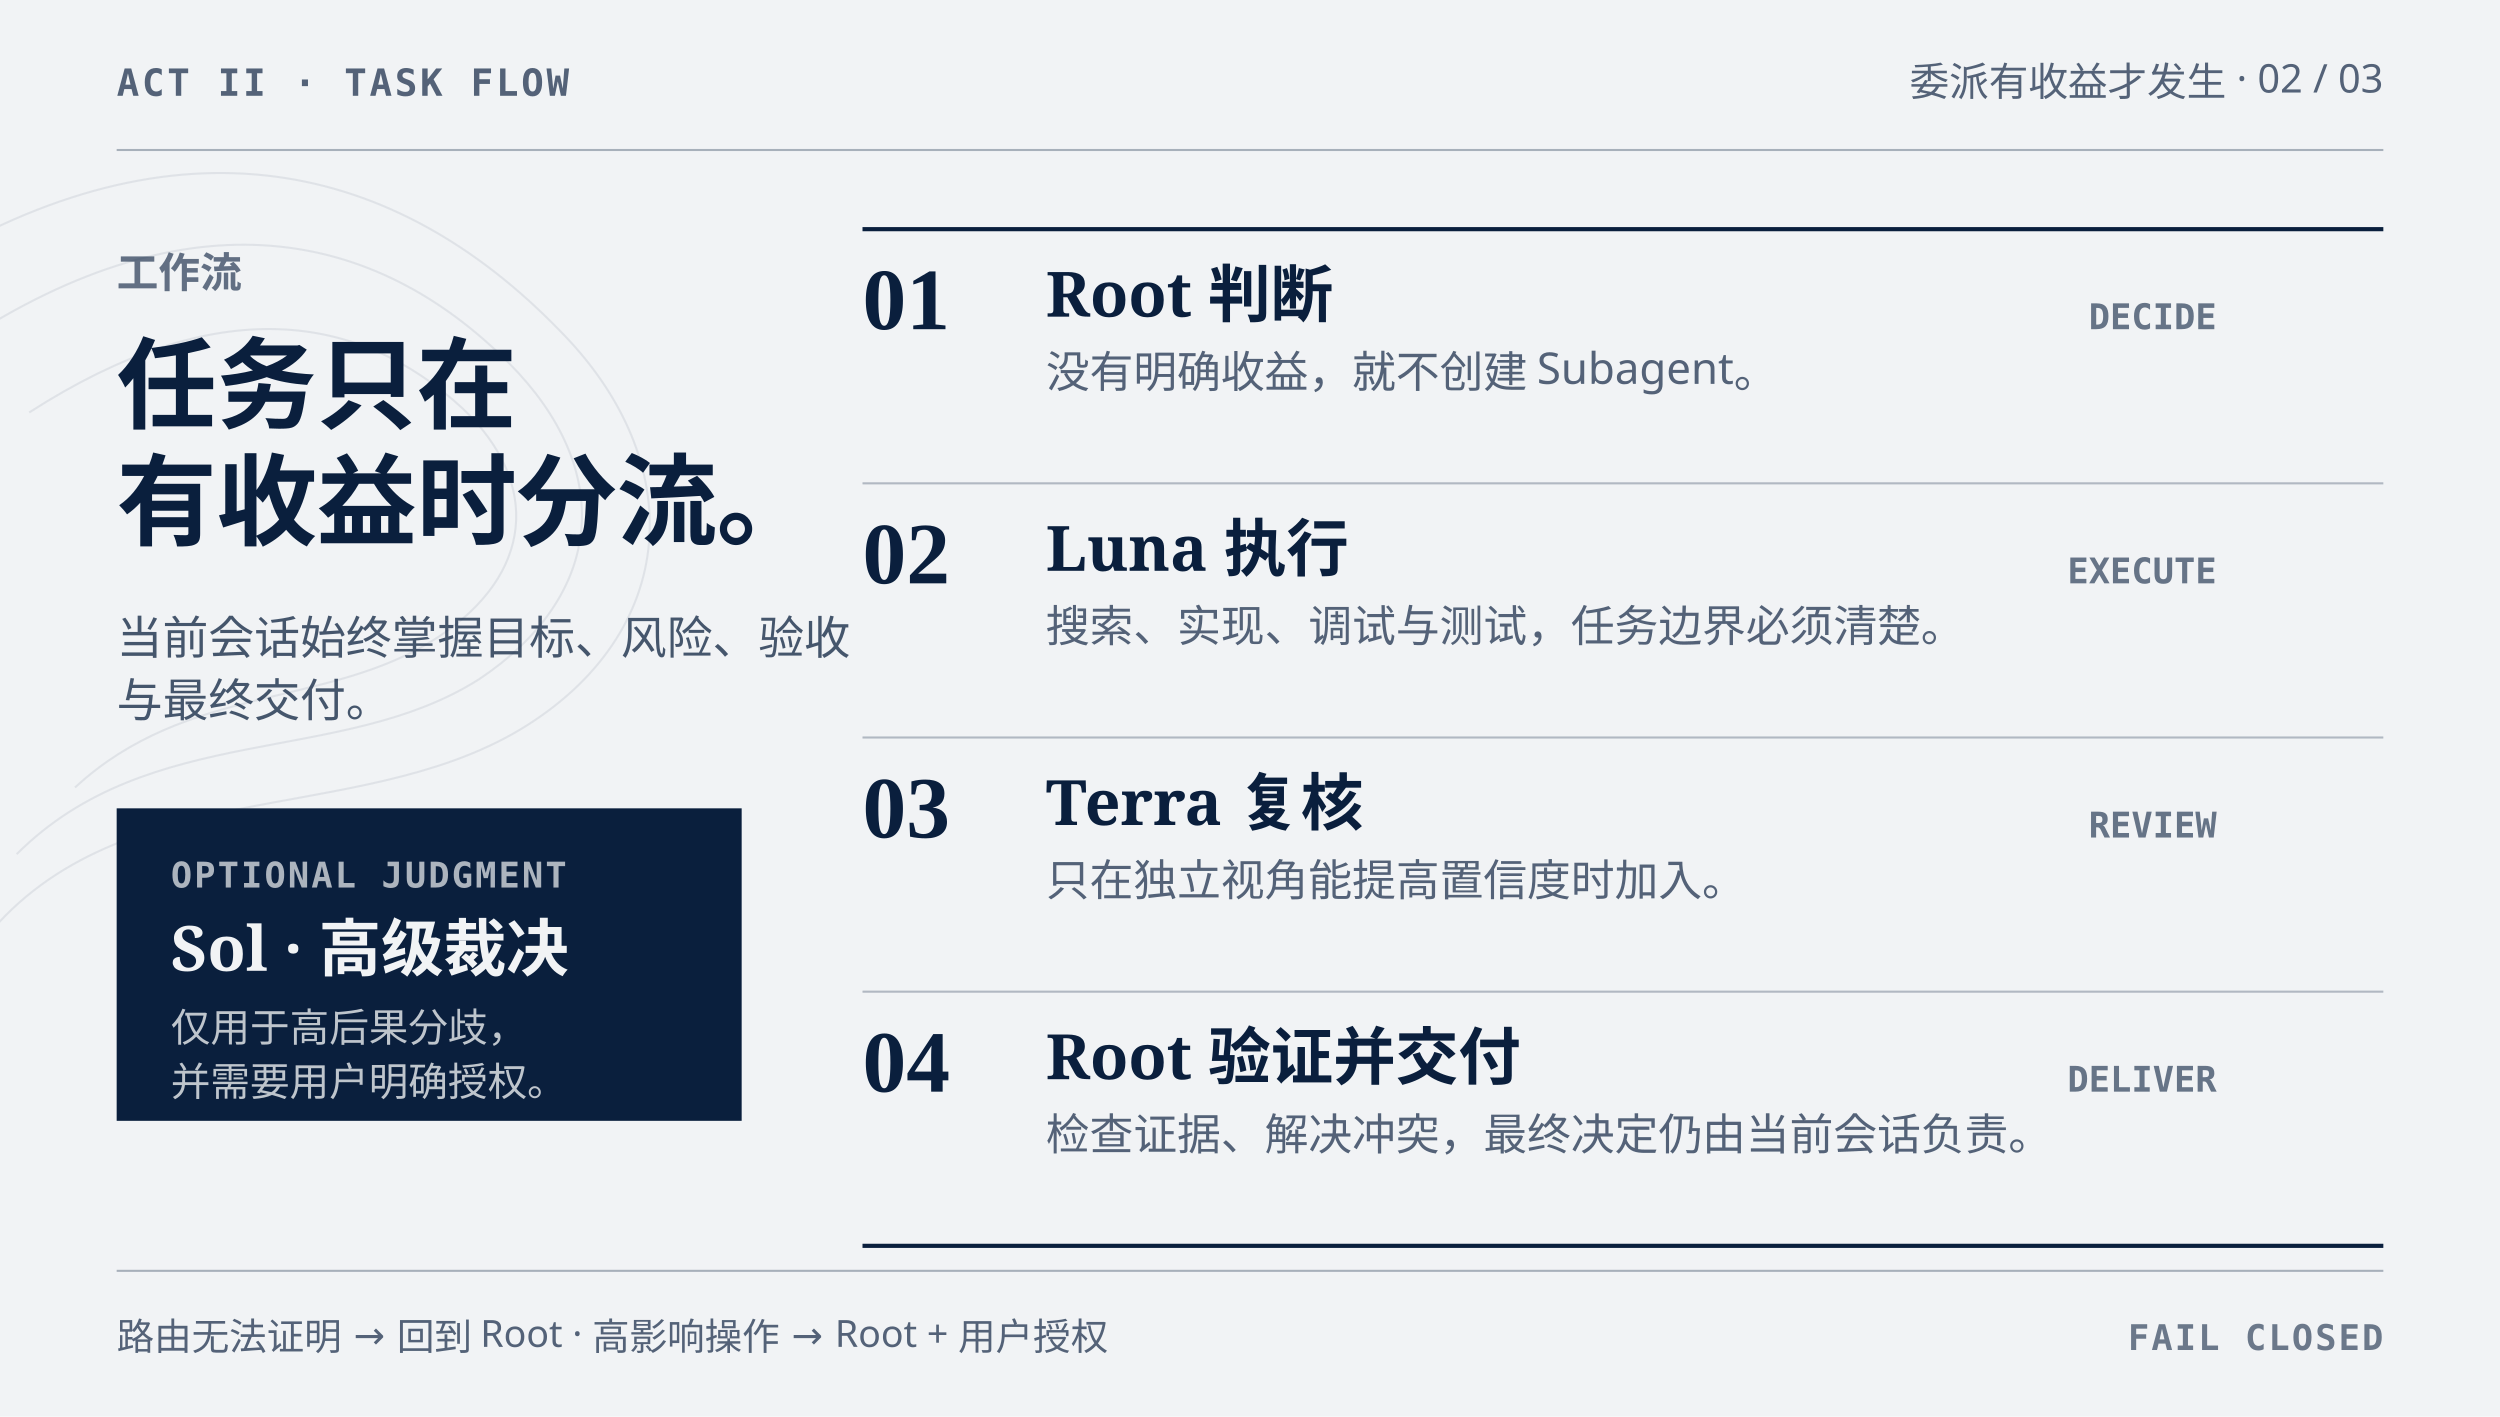
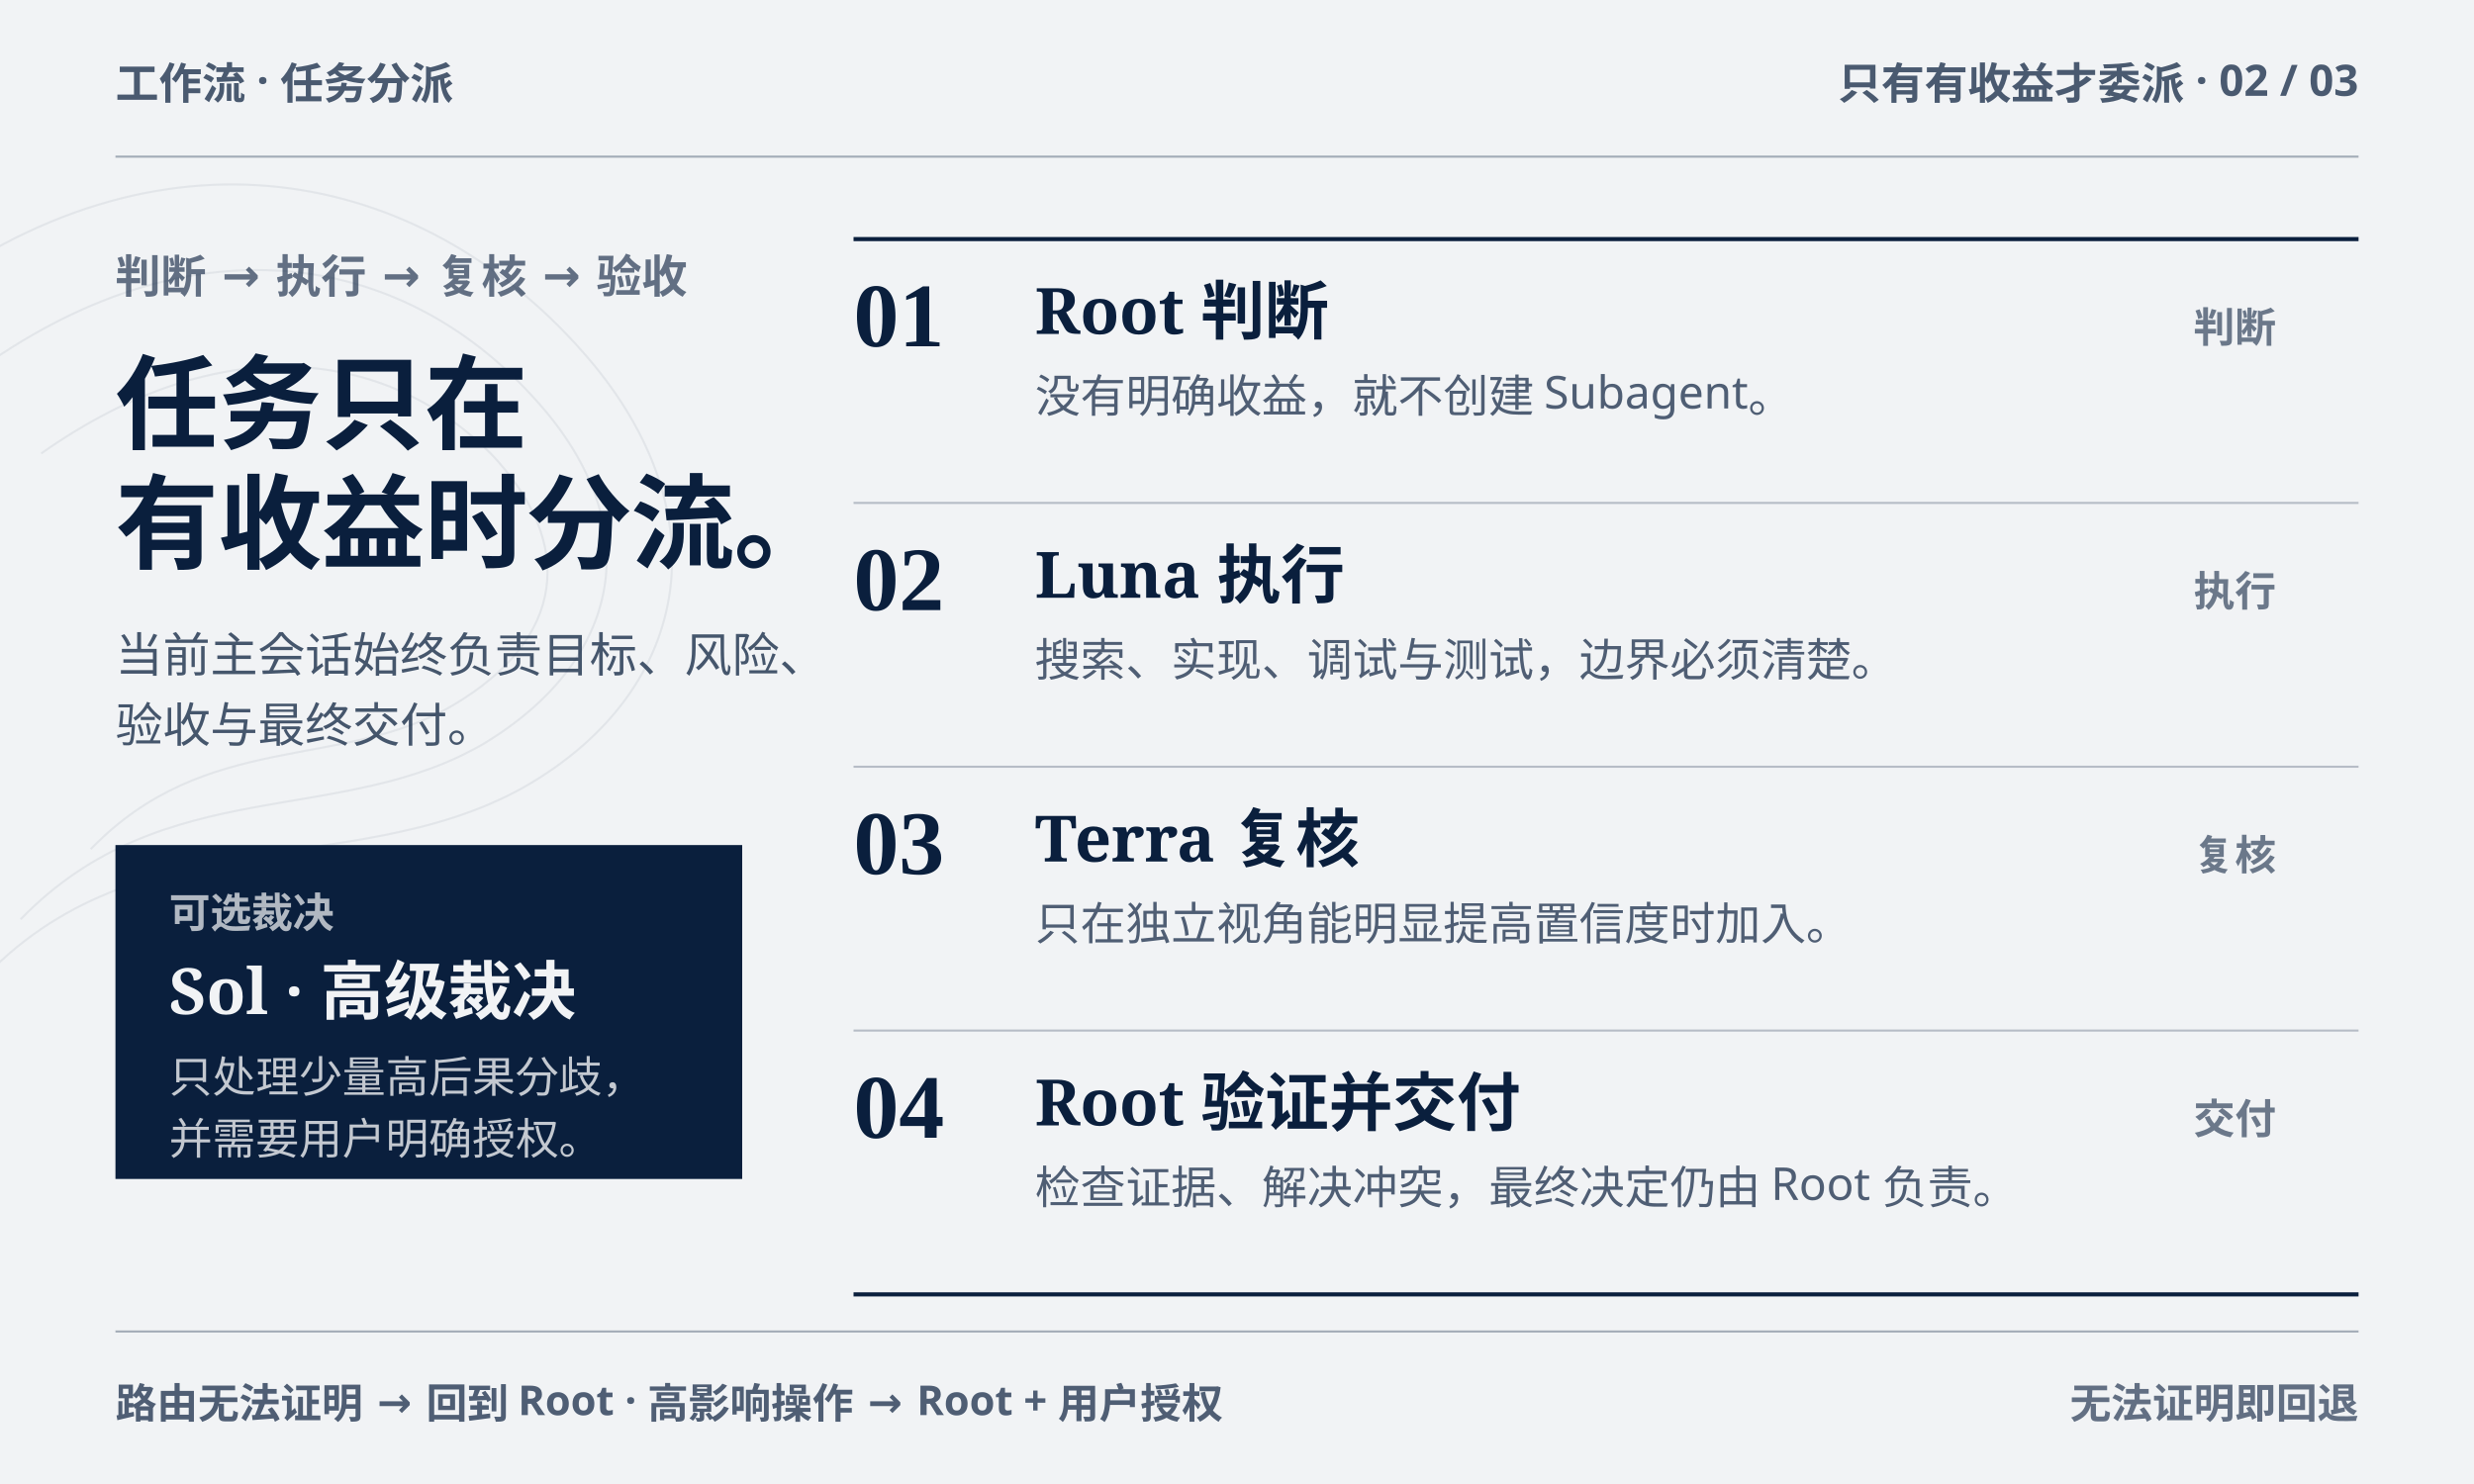
- <svg xmlns="http://www.w3.org/2000/svg" width="1200" height="680" viewBox="0 0 1200 680" role="img" aria-labelledby="title desc">
-   <rect width="1200" height="680" fill="#f1f3f5" />
-   <g fill="none" stroke="#0a1f3d" stroke-width="1" opacity="0.08">
-     <path d="M-40 130 C86 52 190 78 268 158 C332 222 326 304 250 350 C170 398 54 370 -10 454" />
-     <path d="M-18 164 C92 92 180 110 244 174 C296 226 290 286 230 326 C164 368 72 346 8 410" />
-     <path d="M14 198 C104 140 172 150 222 196 C260 232 256 276 210 306 C158 340 90 328 36 378" />
+ <svg xmlns="http://www.w3.org/2000/svg" width="1200" height="720" viewBox="0 0 1200 720" role="img" aria-labelledby="title desc">
+   <rect width="1200" height="720" fill="#f1f3f5" />
+   <g fill="none" stroke="#0a1f3d" stroke-width="1" opacity="0.07">
+     <path d="M-44 148 C78 54 204 82 282 170 C350 246 338 334 254 382 C168 430 58 392 -18 486" />
+     <path d="M-14 182 C92 104 194 122 258 192 C314 252 304 318 236 360 C166 402 80 374 10 446" />
+     <path d="M20 220 C108 158 188 170 238 220 C280 264 274 310 220 342 C166 374 100 354 44 412" />
  </g>
-   <line x1="56" y1="72" x2="1144" y2="72" stroke="#0a1f3d" stroke-width="1" opacity="0.32" />
-   <line x1="56" y1="610" x2="1144" y2="610" stroke="#0a1f3d" stroke-width="1" opacity="0.32" />
-   <text x="56" y="46" font-family="IBM Plex Mono, SFMono-Regular, Menlo, monospace" font-size="18" font-weight="600" letter-spacing="1.3" fill="#0a1f3d" opacity="0.68">ACT II · TASK FLOW</text>
-   <text x="1144" y="46" text-anchor="end" font-family="Noto Sans SC, PingFang SC, Microsoft YaHei, sans-serif" font-size="19" font-weight="500" fill="#0a1f3d" opacity="0.68">委派有收益才发生 · 02 / 03</text>
-   <text x="56" y="138" font-family="Noto Sans SC, PingFang SC, Microsoft YaHei, sans-serif" font-size="20" font-weight="600" fill="#0a1f3d" opacity="0.62">工作流</text>
-   <text x="56" y="202" font-family="Noto Serif SC, Songti SC, STSong, Georgia, serif" font-size="48" font-weight="700" fill="#0a1f3d">任务只在</text>
-   <text x="56" y="258" font-family="Noto Serif SC, Songti SC, STSong, Georgia, serif" font-size="48" font-weight="700" fill="#0a1f3d">有收益时分流。</text>
-   <text x="56" y="314" font-family="Noto Sans SC, PingFang SC, Microsoft YaHei, sans-serif" font-size="22" font-weight="400" fill="#0a1f3d" opacity="0.74">当前会话始终掌握目标、风险、验收</text>
-   <text x="56" y="344" font-family="Noto Sans SC, PingFang SC, Microsoft YaHei, sans-serif" font-size="22" font-weight="400" fill="#0a1f3d" opacity="0.74">与最终交付。</text>
-   <rect x="56" y="388" width="300" height="150" fill="#0a1f3d" />
-   <text x="82" y="426" font-family="IBM Plex Mono, SFMono-Regular, Menlo, monospace" font-size="17" font-weight="600" letter-spacing="1" fill="#f1f3f5" opacity="0.7">OPTIONAL JUDGMENT</text>
-   <text x="82" y="466" font-family="Noto Serif SC, Songti SC, STSong, Georgia, serif" font-size="30" font-weight="700" fill="#f1f3f5">Sol · 高级裁决</text>
-   <text x="82" y="500" font-family="Noto Sans SC, PingFang SC, Microsoft YaHei, sans-serif" font-size="19" font-weight="500" fill="#f1f3f5" opacity="0.78">仅用于高后果分歧，</text>
-   <text x="82" y="526" font-family="Noto Sans SC, PingFang SC, Microsoft YaHei, sans-serif" font-size="19" font-weight="500" fill="#f1f3f5" opacity="0.78">并需要用户明确授权。</text>
-   <g transform="translate(414,110)">
+   <line x1="56" y1="76" x2="1144" y2="76" stroke="#0a1f3d" stroke-width="1" opacity="0.34" />
+   <line x1="56" y1="646" x2="1144" y2="646" stroke="#0a1f3d" stroke-width="1" opacity="0.34" />
+   <text x="56" y="48" font-family="Noto Sans SC, PingFang SC, Microsoft YaHei, sans-serif" font-size="21" font-weight="600" fill="#0a1f3d" opacity="0.72">工作流 · 任务分派</text>
+   <text x="1144" y="48" text-anchor="end" font-family="Noto Sans SC, PingFang SC, Microsoft YaHei, sans-serif" font-size="21" font-weight="600" fill="#0a1f3d" opacity="0.72">只有有收益才委派 · 02 / 03</text>
+   <text x="56" y="142" font-family="Noto Sans SC, PingFang SC, Microsoft YaHei, sans-serif" font-size="22" font-weight="600" fill="#0a1f3d" opacity="0.62">判断 → 执行 → 复核 → 验收</text>
+   <text x="56" y="214" font-family="Noto Serif SC, Songti SC, STSong, Georgia, serif" font-size="50" font-weight="700" fill="#0a1f3d">任务只在</text>
+   <text x="56" y="272" font-family="Noto Serif SC, Songti SC, STSong, Georgia, serif" font-size="50" font-weight="700" fill="#0a1f3d">有收益时分流。</text>
+   <text x="56" y="326" font-family="Noto Sans SC, PingFang SC, Microsoft YaHei, sans-serif" font-size="23" font-weight="500" fill="#0a1f3d" opacity="0.74">当前主会话始终负责目标、风险、</text>
+   <text x="56" y="360" font-family="Noto Sans SC, PingFang SC, Microsoft YaHei, sans-serif" font-size="23" font-weight="500" fill="#0a1f3d" opacity="0.74">验收与最终交付。</text>
+   <rect x="56" y="410" width="304" height="162" fill="#0a1f3d" />
+   <text x="82" y="450" font-family="Noto Sans SC, PingFang SC, Microsoft YaHei, sans-serif" font-size="20" font-weight="600" fill="#f1f3f5" opacity="0.72">可选裁决</text>
+   <text x="82" y="492" font-family="Noto Serif SC, Songti SC, STSong, Georgia, serif" font-size="31" font-weight="700" fill="#f1f3f5">Sol · 高级裁决</text>
+   <text x="82" y="530" font-family="Noto Sans SC, PingFang SC, Microsoft YaHei, sans-serif" font-size="21" font-weight="500" fill="#f1f3f5" opacity="0.8">只处理少量高后果分歧，</text>
+   <text x="82" y="560" font-family="Noto Sans SC, PingFang SC, Microsoft YaHei, sans-serif" font-size="21" font-weight="500" fill="#f1f3f5" opacity="0.8">并需要用户明确授权。</text>
+   <g transform="translate(414 116)">
    <line x1="0" y1="0" x2="730" y2="0" stroke="#0a1f3d" stroke-width="2" />
-     <line x1="0" y1="122" x2="730" y2="122" stroke="#0a1f3d" stroke-width="1" opacity="0.28" />
-     <line x1="0" y1="244" x2="730" y2="244" stroke="#0a1f3d" stroke-width="1" opacity="0.28" />
-     <line x1="0" y1="366" x2="730" y2="366" stroke="#0a1f3d" stroke-width="1" opacity="0.28" />
-     <line x1="0" y1="488" x2="730" y2="488" stroke="#0a1f3d" stroke-width="2" />
-     <text x="0" y="48" font-family="Playfair Display, Georgia, Times New Roman, serif" font-size="42" font-weight="700" fill="#0a1f3d">01</text>
-     <text x="88" y="42" font-family="Noto Serif SC, Songti SC, STSong, Georgia, serif" font-size="30" font-weight="700" fill="#0a1f3d">Root 判断</text>
-     <text x="88" y="76" font-family="Noto Sans SC, PingFang SC, Microsoft YaHei, sans-serif" font-size="21" font-weight="400" fill="#0a1f3d" opacity="0.68">没有明确收益，就不创建 Subagent。</text>
-     <text x="650" y="48" text-anchor="end" font-family="IBM Plex Mono, SFMono-Regular, Menlo, monospace" font-size="17" font-weight="600" fill="#0a1f3d" opacity="0.6">DECIDE</text>
-     <text x="0" y="170" font-family="Playfair Display, Georgia, Times New Roman, serif" font-size="42" font-weight="700" fill="#0a1f3d">02</text>
-     <text x="88" y="164" font-family="Noto Serif SC, Songti SC, STSong, Georgia, serif" font-size="30" font-weight="700" fill="#0a1f3d">Luna 执行</text>
-     <text x="88" y="198" font-family="Noto Sans SC, PingFang SC, Microsoft YaHei, sans-serif" font-size="21" font-weight="400" fill="#0a1f3d" opacity="0.68">搜索、实现、调试与测试，任务边界必须清楚。</text>
-     <text x="650" y="170" text-anchor="end" font-family="IBM Plex Mono, SFMono-Regular, Menlo, monospace" font-size="17" font-weight="600" fill="#0a1f3d" opacity="0.6">EXECUTE</text>
-     <text x="0" y="292" font-family="Playfair Display, Georgia, Times New Roman, serif" font-size="42" font-weight="700" fill="#0a1f3d">03</text>
-     <text x="88" y="286" font-family="Noto Serif SC, Songti SC, STSong, Georgia, serif" font-size="30" font-weight="700" fill="#0a1f3d">Terra 复核</text>
-     <text x="88" y="320" font-family="Noto Sans SC, PingFang SC, Microsoft YaHei, sans-serif" font-size="21" font-weight="400" fill="#0a1f3d" opacity="0.68">只在独立视角能提高置信度时加入。</text>
-     <text x="650" y="292" text-anchor="end" font-family="IBM Plex Mono, SFMono-Regular, Menlo, monospace" font-size="17" font-weight="600" fill="#0a1f3d" opacity="0.6">REVIEW</text>
-     <text x="0" y="414" font-family="Playfair Display, Georgia, Times New Roman, serif" font-size="42" font-weight="700" fill="#0a1f3d">04</text>
-     <text x="88" y="408" font-family="Noto Serif SC, Songti SC, STSong, Georgia, serif" font-size="30" font-weight="700" fill="#0a1f3d">Root 验证并交付</text>
-     <text x="88" y="442" font-family="Noto Sans SC, PingFang SC, Microsoft YaHei, sans-serif" font-size="21" font-weight="400" fill="#0a1f3d" opacity="0.68">检查证据、解决冲突，最终决定仍由当前会话负责。</text>
-     <text x="650" y="414" text-anchor="end" font-family="IBM Plex Mono, SFMono-Regular, Menlo, monospace" font-size="17" font-weight="600" fill="#0a1f3d" opacity="0.6">DELIVER</text>
+     <line x1="0" y1="128" x2="730" y2="128" stroke="#0a1f3d" stroke-width="1" opacity="0.26" />
+     <line x1="0" y1="256" x2="730" y2="256" stroke="#0a1f3d" stroke-width="1" opacity="0.26" />
+     <line x1="0" y1="384" x2="730" y2="384" stroke="#0a1f3d" stroke-width="1" opacity="0.26" />
+     <line x1="0" y1="512" x2="730" y2="512" stroke="#0a1f3d" stroke-width="2" />
+     <text x="0" y="52" font-family="Playfair Display, Georgia, Times New Roman, serif" font-size="44" font-weight="700" fill="#0a1f3d">01</text>
+     <text x="88" y="46" font-family="Noto Serif SC, Songti SC, STSong, Georgia, serif" font-size="31" font-weight="700" fill="#0a1f3d">Root 判断</text>
+     <text x="88" y="84" font-family="Noto Sans SC, PingFang SC, Microsoft YaHei, sans-serif" font-size="22" font-weight="500" fill="#0a1f3d" opacity="0.7">没有明确收益，就不创建 Subagent。</text>
+     <text x="690" y="50" text-anchor="end" font-family="Noto Sans SC, PingFang SC, Microsoft YaHei, sans-serif" font-size="20" font-weight="600" fill="#0a1f3d" opacity="0.58">判断</text>
+     <text x="0" y="180" font-family="Playfair Display, Georgia, Times New Roman, serif" font-size="44" font-weight="700" fill="#0a1f3d">02</text>
+     <text x="88" y="174" font-family="Noto Serif SC, Songti SC, STSong, Georgia, serif" font-size="31" font-weight="700" fill="#0a1f3d">Luna 执行</text>
+     <text x="88" y="212" font-family="Noto Sans SC, PingFang SC, Microsoft YaHei, sans-serif" font-size="22" font-weight="500" fill="#0a1f3d" opacity="0.7">搜索、实现、调试与测试，边界必须清楚。</text>
+     <text x="690" y="178" text-anchor="end" font-family="Noto Sans SC, PingFang SC, Microsoft YaHei, sans-serif" font-size="20" font-weight="600" fill="#0a1f3d" opacity="0.58">执行</text>
+     <text x="0" y="308" font-family="Playfair Display, Georgia, Times New Roman, serif" font-size="44" font-weight="700" fill="#0a1f3d">03</text>
+     <text x="88" y="302" font-family="Noto Serif SC, Songti SC, STSong, Georgia, serif" font-size="31" font-weight="700" fill="#0a1f3d">Terra 复核</text>
+     <text x="88" y="340" font-family="Noto Sans SC, PingFang SC, Microsoft YaHei, sans-serif" font-size="22" font-weight="500" fill="#0a1f3d" opacity="0.7">只在独立视角能明显提高置信度时加入。</text>
+     <text x="690" y="306" text-anchor="end" font-family="Noto Sans SC, PingFang SC, Microsoft YaHei, sans-serif" font-size="20" font-weight="600" fill="#0a1f3d" opacity="0.58">复核</text>
+     <text x="0" y="436" font-family="Playfair Display, Georgia, Times New Roman, serif" font-size="44" font-weight="700" fill="#0a1f3d">04</text>
+     <text x="88" y="430" font-family="Noto Serif SC, Songti SC, STSong, Georgia, serif" font-size="31" font-weight="700" fill="#0a1f3d">Root 验证并交付</text>
+     <text x="88" y="468" font-family="Noto Sans SC, PingFang SC, Microsoft YaHei, sans-serif" font-size="22" font-weight="500" fill="#0a1f3d" opacity="0.7">检查证据、解决冲突，最终决定仍由 Root 负责。</text>
+     <text x="690" y="434" text-anchor="end" font-family="Noto Sans SC, PingFang SC, Microsoft YaHei, sans-serif" font-size="20" font-weight="600" fill="#0a1f3d" opacity="0.58">交付</text>
  </g>
-   <text x="56" y="648" font-family="Noto Sans SC, PingFang SC, Microsoft YaHei, sans-serif" font-size="18" font-weight="500" fill="#0a1f3d" opacity="0.68">路由无法证明 → 回到 Root · 高影响操作 → Root + 用户授权</text>
-   <text x="1144" y="648" text-anchor="end" font-family="IBM Plex Mono, SFMono-Regular, Menlo, monospace" font-size="17" font-weight="600" letter-spacing="1" fill="#0a1f3d" opacity="0.58">FAIL CLOSED</text>
+   <text x="56" y="688" font-family="Noto Sans SC, PingFang SC, Microsoft YaHei, sans-serif" font-size="20" font-weight="600" fill="#0a1f3d" opacity="0.7">路由无法证明 → 回到 Root · 高影响操作 → Root + 用户授权</text>
+   <text x="1144" y="688" text-anchor="end" font-family="Noto Sans SC, PingFang SC, Microsoft YaHei, sans-serif" font-size="20" font-weight="600" fill="#0a1f3d" opacity="0.62">无法证明即回退</text>
</svg>
